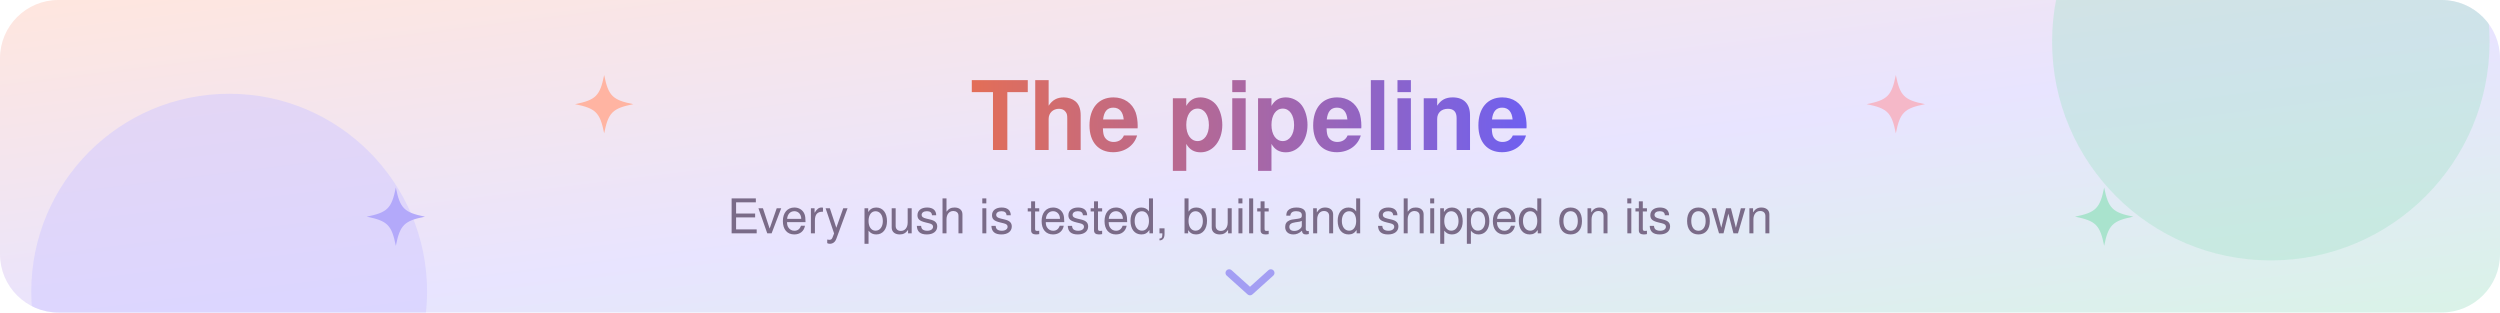
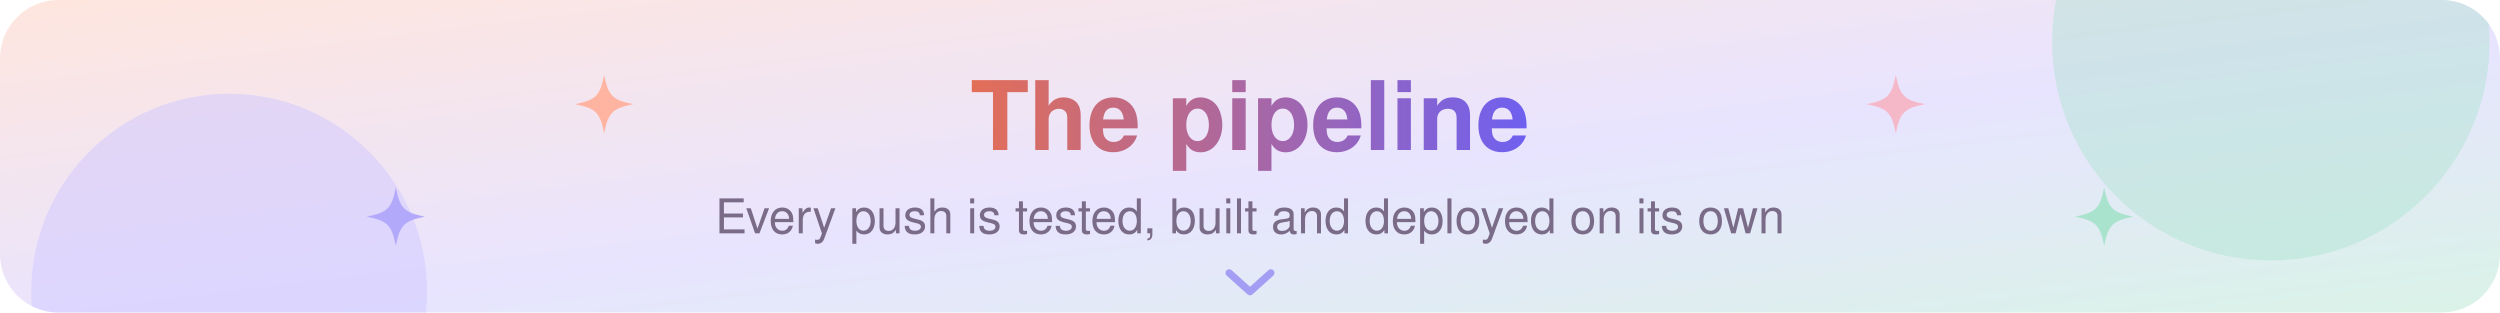
<svg xmlns="http://www.w3.org/2000/svg" viewBox="0 0 1200 150" width="1200" height="150" role="img" aria-label="The pipeline">
  <defs>
    <linearGradient id="bg" x1="0" y1="0" x2="1" y2="1">
      <stop offset="0" stop-color="#FFE6DE" />
      <stop offset=".55" stop-color="#E8E4FF" />
      <stop offset="1" stop-color="#D9F3E7" />
    </linearGradient>
    <linearGradient id="t" x1="0" y1="0" x2="1" y2="0">
      <stop offset="0" stop-color="#E36E57" />
      <stop offset="1" stop-color="#6F60F0" />
    </linearGradient>
    <clipPath id="c">
      <rect width="1200" height="150" rx="28" />
    </clipPath>
    <path id="s" d="M0-14C2-4 4-2 14 0 4 2 2 4 0 14-2 4-4 2-14 0-4-2-2-4 0-14Z" />
    <path id="pin" d="M0 0C-5-9-22-20-22-37a22 22 0 0 1 44 0C22-20 5-9 0 0Z" />
  </defs>
  <style>
.blob{animation:drift 11s ease-in-out infinite alternate}.b2{animation-duration:14s;animation-direction:alternate-reverse}.b3{animation-duration:17s}
.bob{animation:bob 3.4s ease-in-out infinite}.d1{animation-delay:-.9s}.d2{animation-delay:-1.8s}.d3{animation-delay:-2.6s}
.walk{stroke-dasharray:3 15;animation:walk 3s linear infinite}
.tw{animation:tw 3.2s ease-in-out infinite}.t2{animation-delay:-1s}.t3{animation-delay:-2s}
.rise{animation:rise .9s ease-out both}.r2{animation-delay:.2s}
@keyframes drift{to{transform:translate(40px,-20px) scale(1.12)}}
@keyframes bob{0%,100%{transform:translateY(0)}50%{transform:translateY(-10px)}}
@keyframes walk{to{stroke-dashoffset:-54}}
@keyframes tw{0%,100%{opacity:.35}50%{opacity:1}}
@keyframes rise{from{opacity:0;transform:translateY(16px)}}
@media (prefers-reduced-motion:reduce){*{animation:none!important}}
</style>
  <g clip-path="url(#c)">
    <rect width="1200" height="150" fill="url(#bg)" />
    <circle class="blob" cx="110" cy="140" r="95" fill="#CFC8FF" opacity=".5" />
    <circle class="blob b2" cx="1090" cy="20" r="105" fill="#A9E3CD" opacity=".42" />
    <use class="tw" href="#s" x="290" y="50" fill="#FFB4A2" />
    <use class="tw t2" href="#s" x="190" y="104" fill="#B3A9FA" />
    <use class="tw t3" href="#s" x="910" y="50" fill="#F5B8C8" />
    <use class="tw" href="#s" x="1010" y="104" fill="#A9E3CD" />
    <g font-family="-apple-system,BlinkMacSystemFont,'Segoe UI',Helvetica,Arial,sans-serif" text-anchor="middle">
      <text x="600" y="72" font-size="46" font-weight="800" fill="url(#t)">The pipeline</text>
-       <text x="600" y="112" font-size="23" fill="#7A6B88">Every push is tested, built and shipped on its own</text>
+       <text x="600" y="112" font-size="23" fill="#7A6B88">Every push is tested, built and deployed on its own</text>
    </g>
    <g transform="translate(600 136)">
      <g class="bob">
        <path d="M-10-5l10 9 10-9" fill="none" stroke="#6F60F0" stroke-opacity=".55" stroke-width="3.5" stroke-linecap="round" stroke-linejoin="round" />
      </g>
    </g>
  </g>
</svg>
